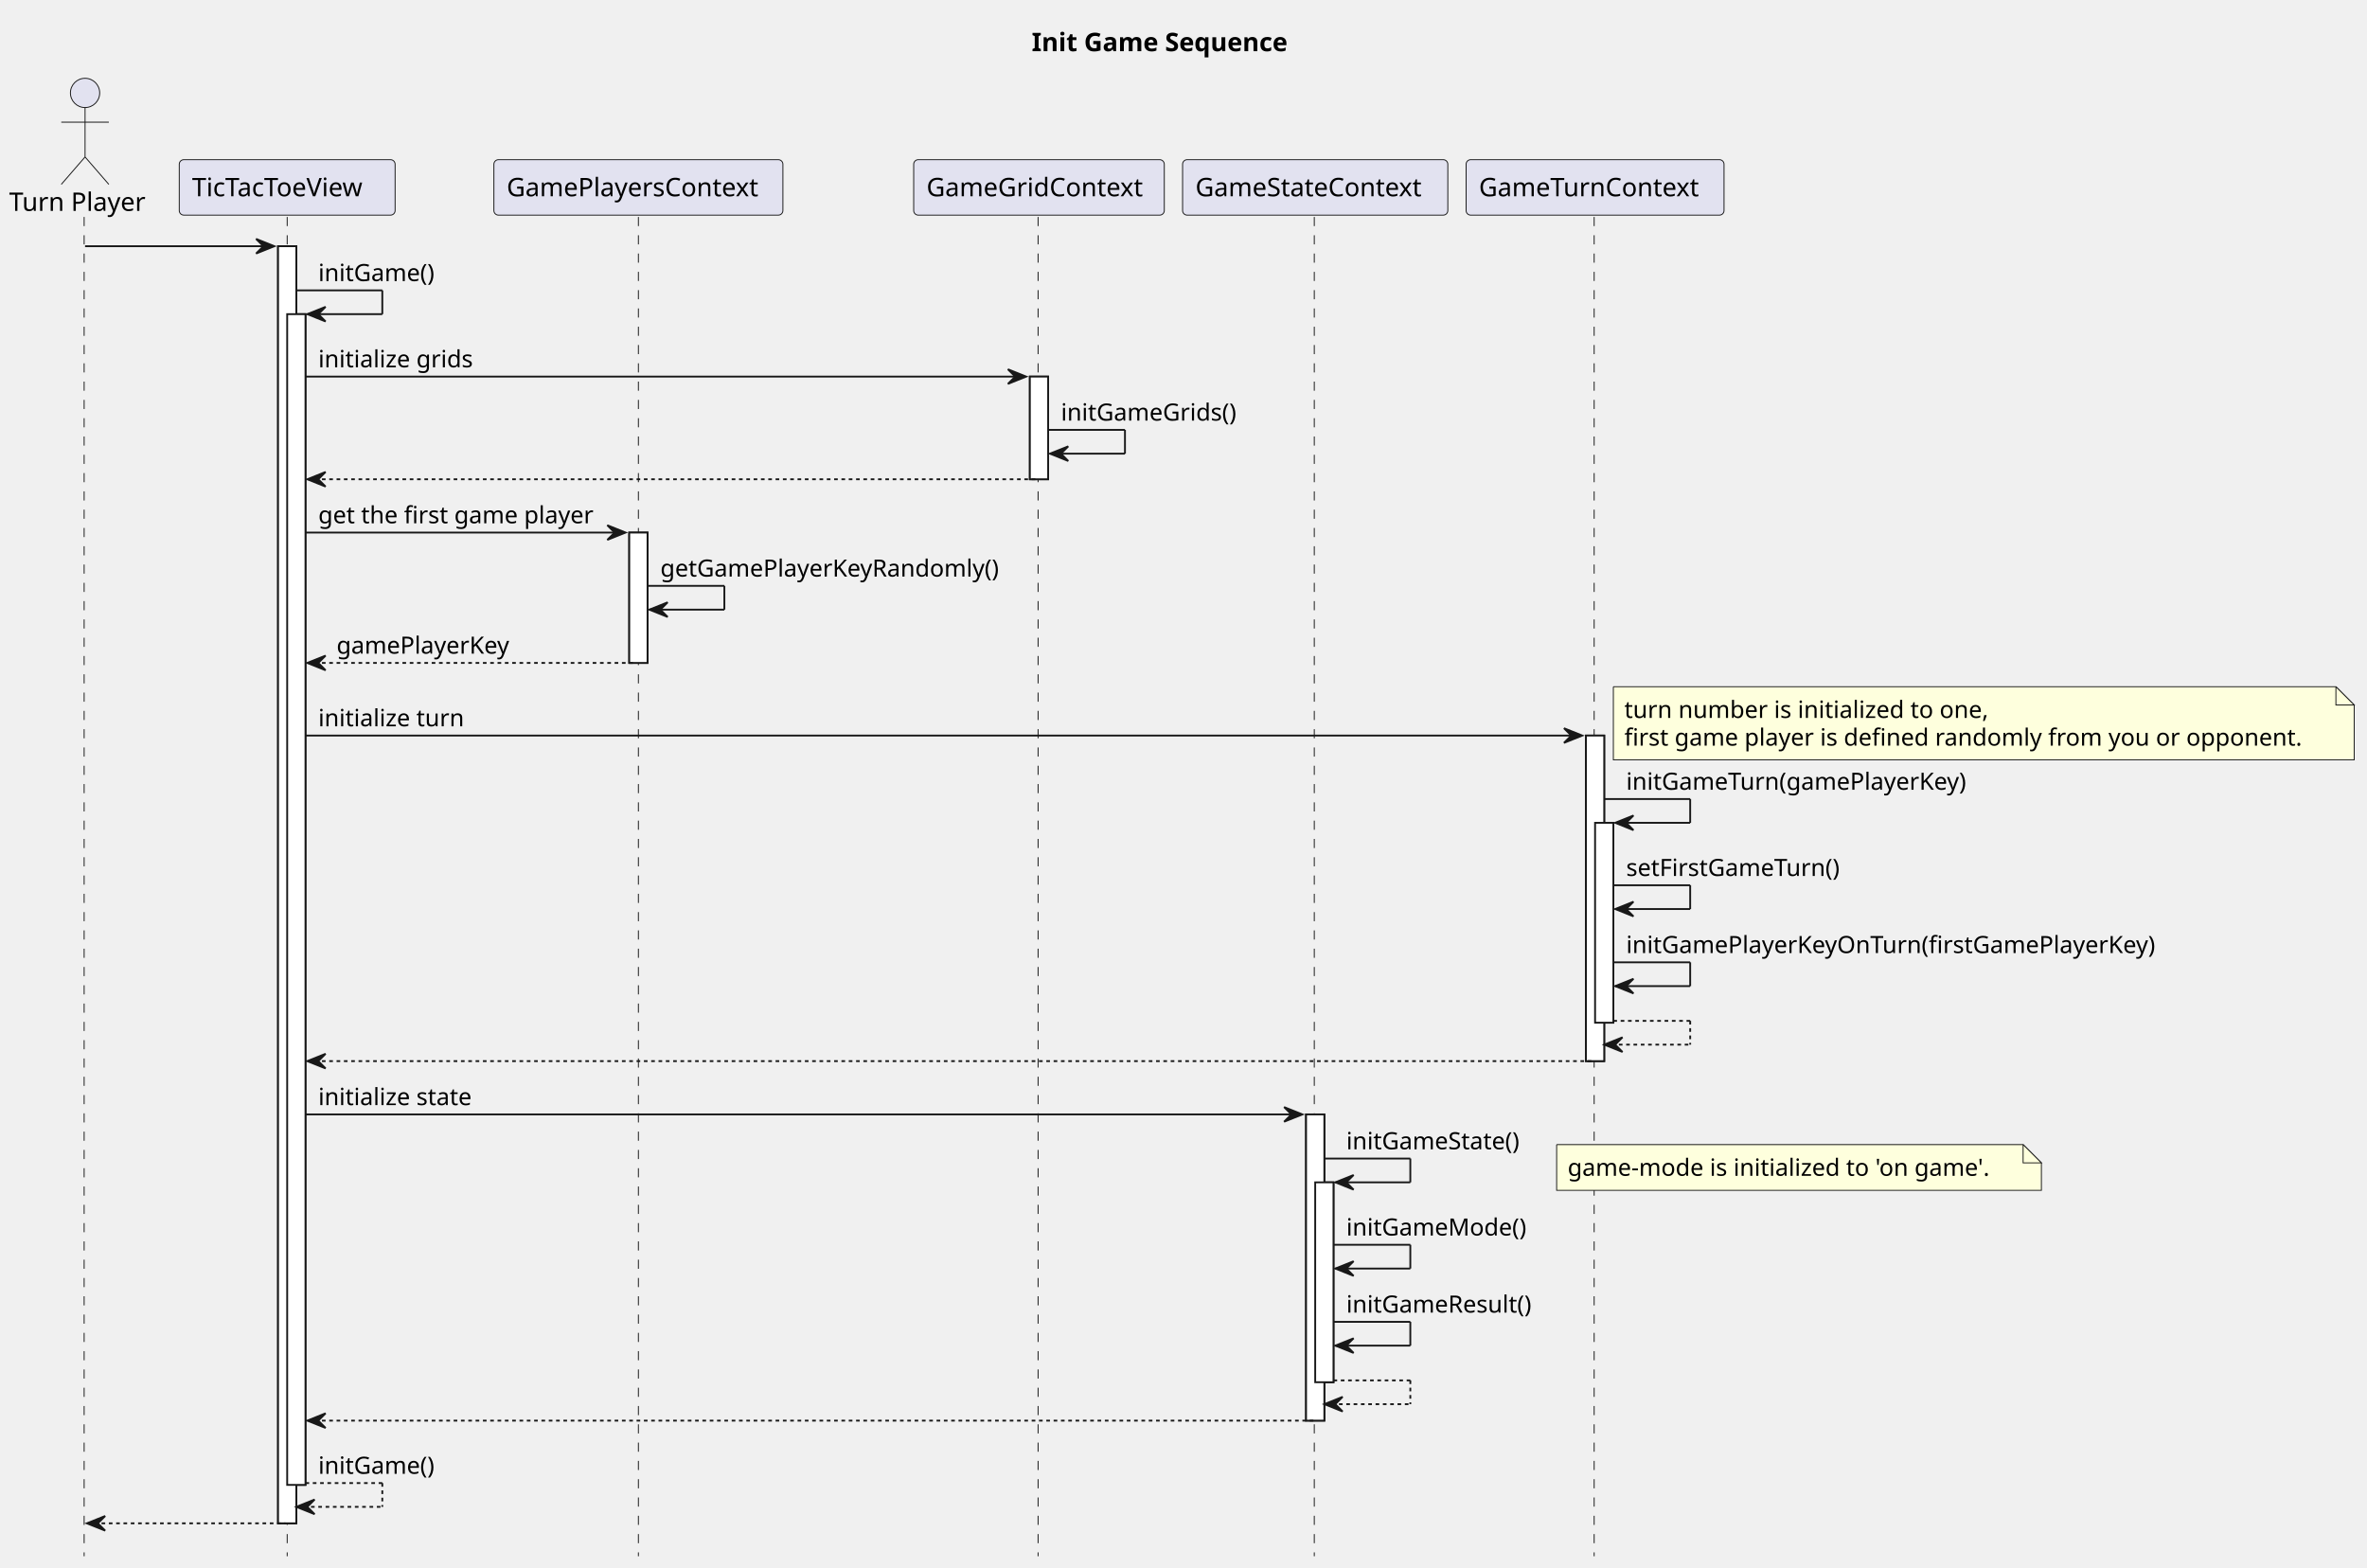
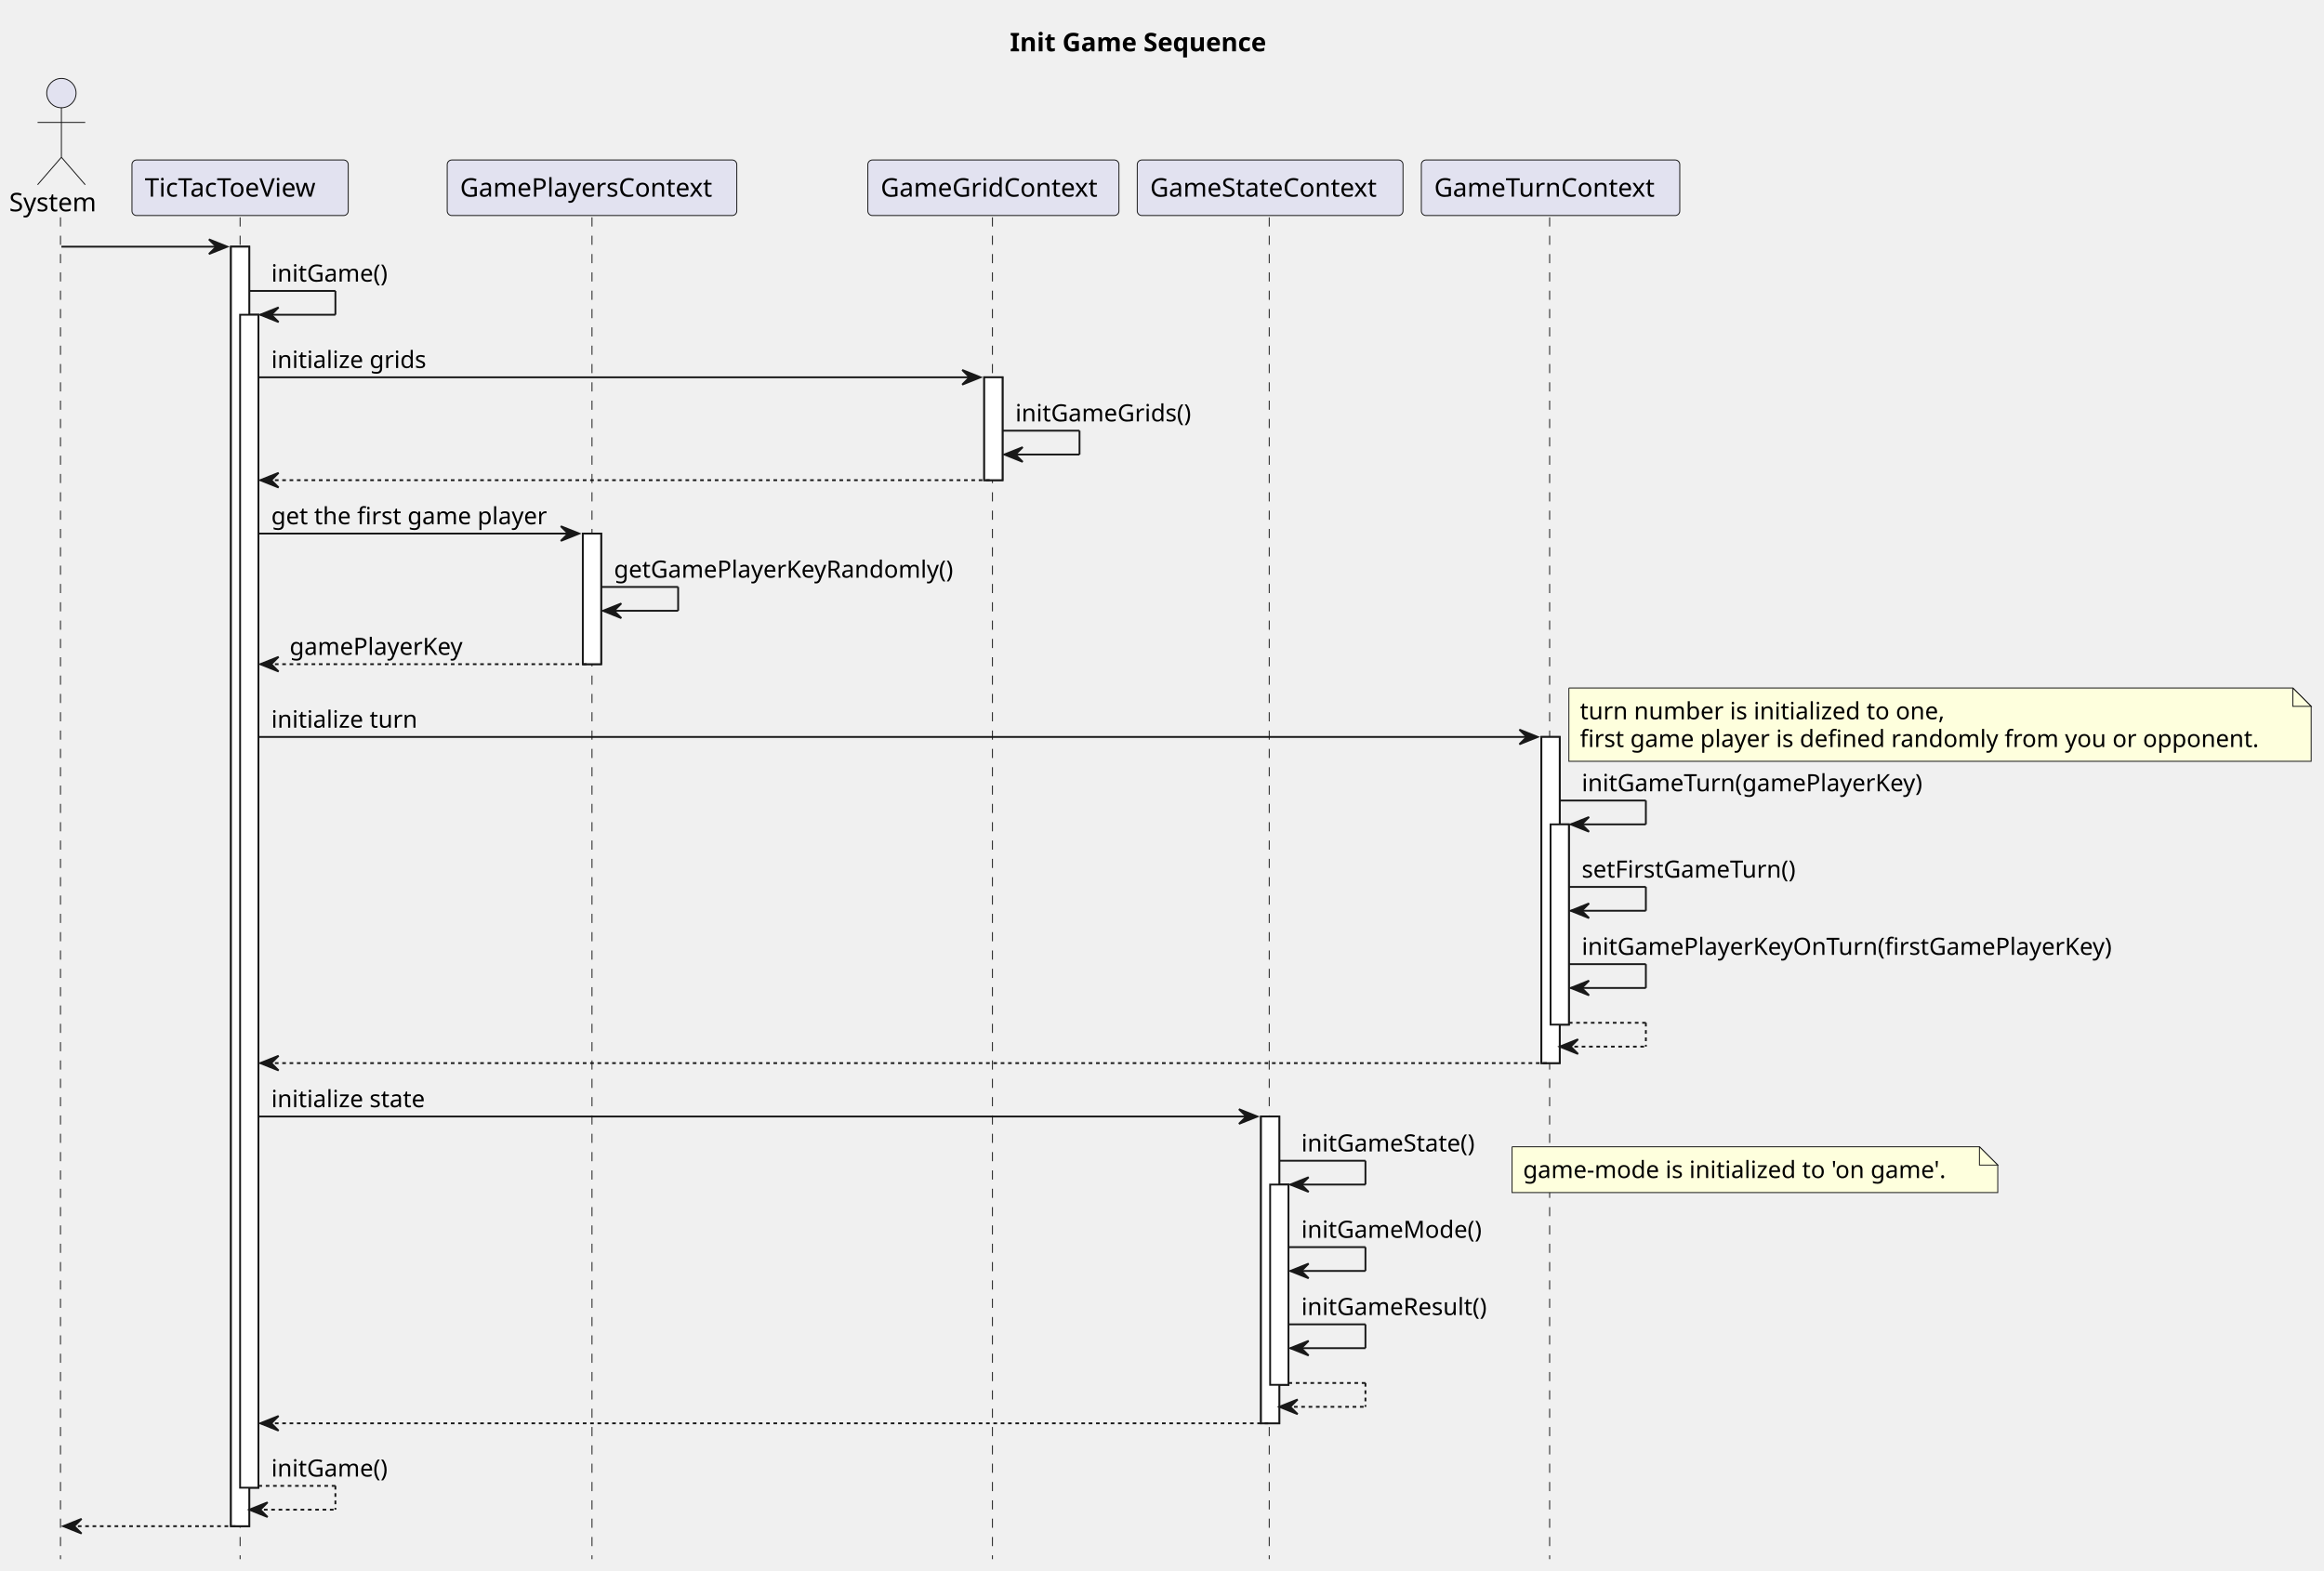
- <svg xmlns="http://www.w3.org/2000/svg" contentStyleType="text/css" height="857px" preserveAspectRatio="none" style="width:1294px;height:857px;background:#FFFFFF;" version="1.1" viewBox="0 0 1294 857" width="1294px" zoomAndPan="magnify">
+ <svg xmlns="http://www.w3.org/2000/svg" contentStyleType="text/css" height="857px" preserveAspectRatio="none" style="width:1268px;height:857px;background:#FFFFFF;" version="1.1" viewBox="0 0 1268 857" width="1268px" zoomAndPan="magnify">
  <defs />
  <g>
-     <text fill="#000000" font-family="sans-serif" font-size="14" font-weight="bold" lengthAdjust="spacing" textLength="158" x="564" y="27.995">Init Game Sequence</text>
-     <rect fill="#FFFFFF" height="698.125" style="stroke:#181818;stroke-width:1.0;" width="10" x="152" y="134.594" />
-     <rect fill="#FFFFFF" height="639.992" style="stroke:#181818;stroke-width:1.0;" width="10" x="157" y="171.727" />
-     <rect fill="#FFFFFF" height="71.266" style="stroke:#181818;stroke-width:1.0;" width="10" x="344" y="291.125" />
-     <rect fill="#FFFFFF" height="56.133" style="stroke:#181818;stroke-width:1.0;" width="10" x="563" y="205.859" />
-     <rect fill="#FFFFFF" height="167.398" style="stroke:#181818;stroke-width:1.0;" width="10" x="714" y="609.188" />
-     <rect fill="#FFFFFF" height="109.266" style="stroke:#181818;stroke-width:1.0;" width="10" x="719" y="646.32" />
-     <rect fill="#FFFFFF" height="177.965" style="stroke:#181818;stroke-width:1.0;" width="10" x="867" y="402.09" />
-     <rect fill="#FFFFFF" height="109.266" style="stroke:#181818;stroke-width:1.0;" width="10" x="872" y="449.789" />
-     <line style="stroke:#181818;stroke-width:0.5;stroke-dasharray:5.0,5.0;" x1="46" x2="46" y1="118.594" y2="850.719" />
-     <line style="stroke:#181818;stroke-width:0.5;stroke-dasharray:5.0,5.0;" x1="157" x2="157" y1="118.594" y2="850.719" />
-     <line style="stroke:#181818;stroke-width:0.5;stroke-dasharray:5.0,5.0;" x1="349" x2="349" y1="118.594" y2="850.719" />
-     <line style="stroke:#181818;stroke-width:0.5;stroke-dasharray:5.0,5.0;" x1="567.5" x2="567.5" y1="118.594" y2="850.719" />
-     <line style="stroke:#181818;stroke-width:0.5;stroke-dasharray:5.0,5.0;" x1="718.5" x2="718.5" y1="118.594" y2="850.719" />
-     <line style="stroke:#181818;stroke-width:0.5;stroke-dasharray:5.0,5.0;" x1="871.5" x2="871.5" y1="118.594" y2="850.719" />
-     <text fill="#000000" font-family="sans-serif" font-size="14" lengthAdjust="spacing" textLength="77" x="5" y="115.292">Turn Player</text>
-     <ellipse cx="46.5" cy="50.797" fill="#E2E2F0" rx="8" ry="8" style="stroke:#181818;stroke-width:0.5;" />
-     <path d="M46.5,58.797 L46.5,85.797 M33.5,66.797 L59.5,66.797 M46.5,85.797 L33.5,100.797 M46.5,85.797 L59.5,100.797 " fill="none" style="stroke:#181818;stroke-width:0.5;" />
-     <rect fill="#E2E2F0" height="30.297" rx="2.5" ry="2.5" style="stroke:#181818;stroke-width:0.5;" width="118" x="98" y="87.297" />
-     <text fill="#000000" font-family="sans-serif" font-size="14" lengthAdjust="spacing" textLength="104" x="105" y="107.292">TicTacToeView</text>
-     <rect fill="#E2E2F0" height="30.297" rx="2.5" ry="2.5" style="stroke:#181818;stroke-width:0.5;" width="158" x="270" y="87.297" />
-     <text fill="#000000" font-family="sans-serif" font-size="14" lengthAdjust="spacing" textLength="144" x="277" y="107.292">GamePlayersContext</text>
-     <rect fill="#E2E2F0" height="30.297" rx="2.5" ry="2.5" style="stroke:#181818;stroke-width:0.5;" width="137" x="499.5" y="87.297" />
-     <text fill="#000000" font-family="sans-serif" font-size="14" lengthAdjust="spacing" textLength="123" x="506.5" y="107.292">GameGridContext</text>
-     <rect fill="#E2E2F0" height="30.297" rx="2.5" ry="2.5" style="stroke:#181818;stroke-width:0.5;" width="145" x="646.5" y="87.297" />
-     <text fill="#000000" font-family="sans-serif" font-size="14" lengthAdjust="spacing" textLength="131" x="653.5" y="107.292">GameStateContext</text>
-     <rect fill="#E2E2F0" height="30.297" rx="2.5" ry="2.5" style="stroke:#181818;stroke-width:0.5;" width="141" x="801.5" y="87.297" />
-     <text fill="#000000" font-family="sans-serif" font-size="14" lengthAdjust="spacing" textLength="127" x="808.5" y="107.292">GameTurnContext</text>
-     <rect fill="#FFFFFF" height="698.125" style="stroke:#181818;stroke-width:1.0;" width="10" x="152" y="134.594" />
-     <rect fill="#FFFFFF" height="639.992" style="stroke:#181818;stroke-width:1.0;" width="10" x="157" y="171.727" />
-     <rect fill="#FFFFFF" height="71.266" style="stroke:#181818;stroke-width:1.0;" width="10" x="344" y="291.125" />
-     <rect fill="#FFFFFF" height="56.133" style="stroke:#181818;stroke-width:1.0;" width="10" x="563" y="205.859" />
-     <rect fill="#FFFFFF" height="167.398" style="stroke:#181818;stroke-width:1.0;" width="10" x="714" y="609.188" />
-     <rect fill="#FFFFFF" height="109.266" style="stroke:#181818;stroke-width:1.0;" width="10" x="719" y="646.32" />
-     <rect fill="#FFFFFF" height="177.965" style="stroke:#181818;stroke-width:1.0;" width="10" x="867" y="402.09" />
-     <rect fill="#FFFFFF" height="109.266" style="stroke:#181818;stroke-width:1.0;" width="10" x="872" y="449.789" />
-     <polygon fill="#181818" points="140,130.594,150,134.594,140,138.594,144,134.594" style="stroke:#181818;stroke-width:1.0;" />
-     <line style="stroke:#181818;stroke-width:1.0;" x1="46.5" x2="146" y1="134.594" y2="134.594" />
-     <line style="stroke:#181818;stroke-width:1.0;" x1="162" x2="209" y1="158.727" y2="158.727" />
-     <line style="stroke:#181818;stroke-width:1.0;" x1="209" x2="209" y1="158.727" y2="171.727" />
-     <line style="stroke:#181818;stroke-width:1.0;" x1="168" x2="209" y1="171.727" y2="171.727" />
-     <polygon fill="#181818" points="178,167.727,168,171.727,178,175.727,174,171.727" style="stroke:#181818;stroke-width:1.0;" />
-     <text fill="#000000" font-family="sans-serif" font-size="13" lengthAdjust="spacing" textLength="68" x="174" y="153.661">initGame()</text>
-     <polygon fill="#181818" points="551,201.859,561,205.859,551,209.859,555,205.859" style="stroke:#181818;stroke-width:1.0;" />
-     <line style="stroke:#181818;stroke-width:1.0;" x1="167" x2="557" y1="205.859" y2="205.859" />
-     <text fill="#000000" font-family="sans-serif" font-size="13" lengthAdjust="spacing" textLength="86" x="174" y="200.793">initialize grids</text>
-     <line style="stroke:#181818;stroke-width:1.0;" x1="573" x2="615" y1="234.992" y2="234.992" />
-     <line style="stroke:#181818;stroke-width:1.0;" x1="615" x2="615" y1="234.992" y2="247.992" />
-     <line style="stroke:#181818;stroke-width:1.0;" x1="574" x2="615" y1="247.992" y2="247.992" />
-     <polygon fill="#181818" points="584,243.992,574,247.992,584,251.992,580,247.992" style="stroke:#181818;stroke-width:1.0;" />
-     <text fill="#000000" font-family="sans-serif" font-size="13" lengthAdjust="spacing" textLength="101" x="580" y="229.926">initGameGrids()</text>
-     <polygon fill="#181818" points="178,257.992,168,261.992,178,265.992,174,261.992" style="stroke:#181818;stroke-width:1.0;" />
-     <line style="stroke:#181818;stroke-width:1.0;stroke-dasharray:2.0,2.0;" x1="172" x2="567" y1="261.992" y2="261.992" />
-     <polygon fill="#181818" points="332,287.125,342,291.125,332,295.125,336,291.125" style="stroke:#181818;stroke-width:1.0;" />
-     <line style="stroke:#181818;stroke-width:1.0;" x1="167" x2="338" y1="291.125" y2="291.125" />
-     <text fill="#000000" font-family="sans-serif" font-size="13" lengthAdjust="spacing" textLength="158" x="174" y="286.059">get the first game player</text>
-     <line style="stroke:#181818;stroke-width:1.0;" x1="354" x2="396" y1="320.258" y2="320.258" />
-     <line style="stroke:#181818;stroke-width:1.0;" x1="396" x2="396" y1="320.258" y2="333.258" />
-     <line style="stroke:#181818;stroke-width:1.0;" x1="355" x2="396" y1="333.258" y2="333.258" />
-     <polygon fill="#181818" points="365,329.258,355,333.258,365,337.258,361,333.258" style="stroke:#181818;stroke-width:1.0;" />
-     <text fill="#000000" font-family="sans-serif" font-size="13" lengthAdjust="spacing" textLength="195" x="361" y="315.192">getGamePlayerKeyRandomly()</text>
-     <polygon fill="#181818" points="178,358.391,168,362.391,178,366.391,174,362.391" style="stroke:#181818;stroke-width:1.0;" />
-     <line style="stroke:#181818;stroke-width:1.0;stroke-dasharray:2.0,2.0;" x1="172" x2="348" y1="362.391" y2="362.391" />
-     <text fill="#000000" font-family="sans-serif" font-size="13" lengthAdjust="spacing" textLength="99" x="184" y="357.325">gamePlayerKey</text>
-     <polygon fill="#181818" points="855,398.09,865,402.09,855,406.09,859,402.09" style="stroke:#181818;stroke-width:1.0;" />
-     <line style="stroke:#181818;stroke-width:1.0;" x1="167" x2="861" y1="402.09" y2="402.09" />
-     <text fill="#000000" font-family="sans-serif" font-size="13" lengthAdjust="spacing" textLength="81" x="174" y="397.024">initialize turn</text>
-     <path d="M882,375.391 L882,415.391 L1287,415.391 L1287,385.391 L1277,375.391 L882,375.391 " fill="#FEFFDD" style="stroke:#181818;stroke-width:0.5;" />
-     <path d="M1277,375.391 L1277,385.391 L1287,385.391 L1277,375.391 " fill="#FEFFDD" style="stroke:#181818;stroke-width:0.5;" />
-     <text fill="#000000" font-family="sans-serif" font-size="13" lengthAdjust="spacing" textLength="206" x="888" y="392.457">turn number is initialized to one,</text>
-     <text fill="#000000" font-family="sans-serif" font-size="13" lengthAdjust="spacing" textLength="384" x="888" y="407.59">first game player is defined randomly from you or opponent.</text>
-     <line style="stroke:#181818;stroke-width:1.0;" x1="877" x2="924" y1="436.789" y2="436.789" />
-     <line style="stroke:#181818;stroke-width:1.0;" x1="924" x2="924" y1="436.789" y2="449.789" />
-     <line style="stroke:#181818;stroke-width:1.0;" x1="883" x2="924" y1="449.789" y2="449.789" />
-     <polygon fill="#181818" points="893,445.789,883,449.789,893,453.789,889,449.789" style="stroke:#181818;stroke-width:1.0;" />
-     <text fill="#000000" font-family="sans-serif" font-size="13" lengthAdjust="spacing" textLength="195" x="889" y="431.723">initGameTurn(gamePlayerKey)</text>
-     <line style="stroke:#181818;stroke-width:1.0;" x1="882" x2="924" y1="483.922" y2="483.922" />
-     <line style="stroke:#181818;stroke-width:1.0;" x1="924" x2="924" y1="483.922" y2="496.922" />
-     <line style="stroke:#181818;stroke-width:1.0;" x1="883" x2="924" y1="496.922" y2="496.922" />
-     <polygon fill="#181818" points="893,492.922,883,496.922,893,500.922,889,496.922" style="stroke:#181818;stroke-width:1.0;" />
-     <text fill="#000000" font-family="sans-serif" font-size="13" lengthAdjust="spacing" textLength="124" x="889" y="478.856">setFirstGameTurn()</text>
-     <line style="stroke:#181818;stroke-width:1.0;" x1="882" x2="924" y1="526.055" y2="526.055" />
-     <line style="stroke:#181818;stroke-width:1.0;" x1="924" x2="924" y1="526.055" y2="539.055" />
-     <line style="stroke:#181818;stroke-width:1.0;" x1="883" x2="924" y1="539.055" y2="539.055" />
-     <polygon fill="#181818" points="893,535.055,883,539.055,893,543.055,889,539.055" style="stroke:#181818;stroke-width:1.0;" />
-     <text fill="#000000" font-family="sans-serif" font-size="13" lengthAdjust="spacing" textLength="301" x="889" y="520.989">initGamePlayerKeyOnTurn(firstGamePlayerKey)</text>
-     <line style="stroke:#181818;stroke-width:1.0;stroke-dasharray:2.0,2.0;" x1="882" x2="924" y1="558.055" y2="558.055" />
-     <line style="stroke:#181818;stroke-width:1.0;stroke-dasharray:2.0,2.0;" x1="924" x2="924" y1="558.055" y2="571.055" />
-     <line style="stroke:#181818;stroke-width:1.0;stroke-dasharray:2.0,2.0;" x1="877" x2="924" y1="571.055" y2="571.055" />
-     <polygon fill="#181818" points="887,567.055,877,571.055,887,575.055,883,571.055" style="stroke:#181818;stroke-width:1.0;" />
-     <polygon fill="#181818" points="178,576.055,168,580.055,178,584.055,174,580.055" style="stroke:#181818;stroke-width:1.0;" />
-     <line style="stroke:#181818;stroke-width:1.0;stroke-dasharray:2.0,2.0;" x1="172" x2="871" y1="580.055" y2="580.055" />
-     <polygon fill="#181818" points="702,605.188,712,609.188,702,613.188,706,609.188" style="stroke:#181818;stroke-width:1.0;" />
-     <line style="stroke:#181818;stroke-width:1.0;" x1="167" x2="708" y1="609.188" y2="609.188" />
-     <text fill="#000000" font-family="sans-serif" font-size="13" lengthAdjust="spacing" textLength="88" x="174" y="604.122">initialize state</text>
-     <line style="stroke:#181818;stroke-width:1.0;" x1="724" x2="771" y1="633.32" y2="633.32" />
-     <line style="stroke:#181818;stroke-width:1.0;" x1="771" x2="771" y1="633.32" y2="646.32" />
-     <line style="stroke:#181818;stroke-width:1.0;" x1="730" x2="771" y1="646.32" y2="646.32" />
-     <polygon fill="#181818" points="740,642.32,730,646.32,740,650.32,736,646.32" style="stroke:#181818;stroke-width:1.0;" />
-     <text fill="#000000" font-family="sans-serif" font-size="13" lengthAdjust="spacing" textLength="103" x="736" y="628.254">initGameState()</text>
-     <path d="M851,625.688 L851,650.688 L1116,650.688 L1116,635.688 L1106,625.688 L851,625.688 " fill="#FEFFDD" style="stroke:#181818;stroke-width:0.5;" />
-     <path d="M1106,625.688 L1106,635.688 L1116,635.688 L1106,625.688 " fill="#FEFFDD" style="stroke:#181818;stroke-width:0.5;" />
-     <text fill="#000000" font-family="sans-serif" font-size="13" lengthAdjust="spacing" textLength="244" x="857" y="642.754">game-mode is initialized to 'on game'.</text>
-     <line style="stroke:#181818;stroke-width:1.0;" x1="729" x2="771" y1="680.453" y2="680.453" />
-     <line style="stroke:#181818;stroke-width:1.0;" x1="771" x2="771" y1="680.453" y2="693.453" />
-     <line style="stroke:#181818;stroke-width:1.0;" x1="730" x2="771" y1="693.453" y2="693.453" />
-     <polygon fill="#181818" points="740,689.453,730,693.453,740,697.453,736,693.453" style="stroke:#181818;stroke-width:1.0;" />
-     <text fill="#000000" font-family="sans-serif" font-size="13" lengthAdjust="spacing" textLength="103" x="736" y="675.387">initGameMode()</text>
-     <line style="stroke:#181818;stroke-width:1.0;" x1="729" x2="771" y1="722.586" y2="722.586" />
-     <line style="stroke:#181818;stroke-width:1.0;" x1="771" x2="771" y1="722.586" y2="735.586" />
-     <line style="stroke:#181818;stroke-width:1.0;" x1="730" x2="771" y1="735.586" y2="735.586" />
-     <polygon fill="#181818" points="740,731.586,730,735.586,740,739.586,736,735.586" style="stroke:#181818;stroke-width:1.0;" />
-     <text fill="#000000" font-family="sans-serif" font-size="13" lengthAdjust="spacing" textLength="107" x="736" y="717.52">initGameResult()</text>
-     <line style="stroke:#181818;stroke-width:1.0;stroke-dasharray:2.0,2.0;" x1="729" x2="771" y1="754.586" y2="754.586" />
-     <line style="stroke:#181818;stroke-width:1.0;stroke-dasharray:2.0,2.0;" x1="771" x2="771" y1="754.586" y2="767.586" />
-     <line style="stroke:#181818;stroke-width:1.0;stroke-dasharray:2.0,2.0;" x1="724" x2="771" y1="767.586" y2="767.586" />
-     <polygon fill="#181818" points="734,763.586,724,767.586,734,771.586,730,767.586" style="stroke:#181818;stroke-width:1.0;" />
-     <polygon fill="#181818" points="178,772.586,168,776.586,178,780.586,174,776.586" style="stroke:#181818;stroke-width:1.0;" />
-     <line style="stroke:#181818;stroke-width:1.0;stroke-dasharray:2.0,2.0;" x1="172" x2="718" y1="776.586" y2="776.586" />
-     <line style="stroke:#181818;stroke-width:1.0;stroke-dasharray:2.0,2.0;" x1="167" x2="209" y1="810.719" y2="810.719" />
-     <line style="stroke:#181818;stroke-width:1.0;stroke-dasharray:2.0,2.0;" x1="209" x2="209" y1="810.719" y2="823.719" />
-     <line style="stroke:#181818;stroke-width:1.0;stroke-dasharray:2.0,2.0;" x1="162" x2="209" y1="823.719" y2="823.719" />
-     <polygon fill="#181818" points="172,819.719,162,823.719,172,827.719,168,823.719" style="stroke:#181818;stroke-width:1.0;" />
-     <text fill="#000000" font-family="sans-serif" font-size="13" lengthAdjust="spacing" textLength="68" x="174" y="805.653">initGame()</text>
-     <polygon fill="#181818" points="57.5,828.719,47.5,832.719,57.5,836.719,53.5,832.719" style="stroke:#181818;stroke-width:1.0;" />
-     <line style="stroke:#181818;stroke-width:1.0;stroke-dasharray:2.0,2.0;" x1="51.5" x2="156" y1="832.719" y2="832.719" />
+     <text fill="#000000" font-family="sans-serif" font-size="14" font-weight="bold" lengthAdjust="spacing" textLength="158" x="551" y="27.995">Init Game Sequence</text>
+     <rect fill="#FFFFFF" height="698.125" style="stroke:#181818;stroke-width:1.0;" width="10" x="126" y="134.594" />
+     <rect fill="#FFFFFF" height="639.992" style="stroke:#181818;stroke-width:1.0;" width="10" x="131" y="171.727" />
+     <rect fill="#FFFFFF" height="71.266" style="stroke:#181818;stroke-width:1.0;" width="10" x="318" y="291.125" />
+     <rect fill="#FFFFFF" height="56.133" style="stroke:#181818;stroke-width:1.0;" width="10" x="537" y="205.859" />
+     <rect fill="#FFFFFF" height="167.398" style="stroke:#181818;stroke-width:1.0;" width="10" x="688" y="609.188" />
+     <rect fill="#FFFFFF" height="109.266" style="stroke:#181818;stroke-width:1.0;" width="10" x="693" y="646.32" />
+     <rect fill="#FFFFFF" height="177.965" style="stroke:#181818;stroke-width:1.0;" width="10" x="841" y="402.09" />
+     <rect fill="#FFFFFF" height="109.266" style="stroke:#181818;stroke-width:1.0;" width="10" x="846" y="449.789" />
+     <line style="stroke:#181818;stroke-width:0.5;stroke-dasharray:5.0,5.0;" x1="33" x2="33" y1="118.594" y2="850.719" />
+     <line style="stroke:#181818;stroke-width:0.5;stroke-dasharray:5.0,5.0;" x1="131" x2="131" y1="118.594" y2="850.719" />
+     <line style="stroke:#181818;stroke-width:0.5;stroke-dasharray:5.0,5.0;" x1="323" x2="323" y1="118.594" y2="850.719" />
+     <line style="stroke:#181818;stroke-width:0.5;stroke-dasharray:5.0,5.0;" x1="541.5" x2="541.5" y1="118.594" y2="850.719" />
+     <line style="stroke:#181818;stroke-width:0.5;stroke-dasharray:5.0,5.0;" x1="692.5" x2="692.5" y1="118.594" y2="850.719" />
+     <line style="stroke:#181818;stroke-width:0.5;stroke-dasharray:5.0,5.0;" x1="845.5" x2="845.5" y1="118.594" y2="850.719" />
+     <text fill="#000000" font-family="sans-serif" font-size="14" lengthAdjust="spacing" textLength="51" x="5" y="115.292">System</text>
+     <ellipse cx="33.5" cy="50.797" fill="#E2E2F0" rx="8" ry="8" style="stroke:#181818;stroke-width:0.5;" />
+     <path d="M33.5,58.797 L33.5,85.797 M20.5,66.797 L46.5,66.797 M33.5,85.797 L20.5,100.797 M33.5,85.797 L46.5,100.797 " fill="none" style="stroke:#181818;stroke-width:0.5;" />
+     <rect fill="#E2E2F0" height="30.297" rx="2.5" ry="2.5" style="stroke:#181818;stroke-width:0.5;" width="118" x="72" y="87.297" />
+     <text fill="#000000" font-family="sans-serif" font-size="14" lengthAdjust="spacing" textLength="104" x="79" y="107.292">TicTacToeView</text>
+     <rect fill="#E2E2F0" height="30.297" rx="2.5" ry="2.5" style="stroke:#181818;stroke-width:0.5;" width="158" x="244" y="87.297" />
+     <text fill="#000000" font-family="sans-serif" font-size="14" lengthAdjust="spacing" textLength="144" x="251" y="107.292">GamePlayersContext</text>
+     <rect fill="#E2E2F0" height="30.297" rx="2.5" ry="2.5" style="stroke:#181818;stroke-width:0.5;" width="137" x="473.5" y="87.297" />
+     <text fill="#000000" font-family="sans-serif" font-size="14" lengthAdjust="spacing" textLength="123" x="480.5" y="107.292">GameGridContext</text>
+     <rect fill="#E2E2F0" height="30.297" rx="2.5" ry="2.5" style="stroke:#181818;stroke-width:0.5;" width="145" x="620.5" y="87.297" />
+     <text fill="#000000" font-family="sans-serif" font-size="14" lengthAdjust="spacing" textLength="131" x="627.5" y="107.292">GameStateContext</text>
+     <rect fill="#E2E2F0" height="30.297" rx="2.5" ry="2.5" style="stroke:#181818;stroke-width:0.5;" width="141" x="775.5" y="87.297" />
+     <text fill="#000000" font-family="sans-serif" font-size="14" lengthAdjust="spacing" textLength="127" x="782.5" y="107.292">GameTurnContext</text>
+     <rect fill="#FFFFFF" height="698.125" style="stroke:#181818;stroke-width:1.0;" width="10" x="126" y="134.594" />
+     <rect fill="#FFFFFF" height="639.992" style="stroke:#181818;stroke-width:1.0;" width="10" x="131" y="171.727" />
+     <rect fill="#FFFFFF" height="71.266" style="stroke:#181818;stroke-width:1.0;" width="10" x="318" y="291.125" />
+     <rect fill="#FFFFFF" height="56.133" style="stroke:#181818;stroke-width:1.0;" width="10" x="537" y="205.859" />
+     <rect fill="#FFFFFF" height="167.398" style="stroke:#181818;stroke-width:1.0;" width="10" x="688" y="609.188" />
+     <rect fill="#FFFFFF" height="109.266" style="stroke:#181818;stroke-width:1.0;" width="10" x="693" y="646.32" />
+     <rect fill="#FFFFFF" height="177.965" style="stroke:#181818;stroke-width:1.0;" width="10" x="841" y="402.09" />
+     <rect fill="#FFFFFF" height="109.266" style="stroke:#181818;stroke-width:1.0;" width="10" x="846" y="449.789" />
+     <polygon fill="#181818" points="114,130.594,124,134.594,114,138.594,118,134.594" style="stroke:#181818;stroke-width:1.0;" />
+     <line style="stroke:#181818;stroke-width:1.0;" x1="33.5" x2="120" y1="134.594" y2="134.594" />
+     <line style="stroke:#181818;stroke-width:1.0;" x1="136" x2="183" y1="158.727" y2="158.727" />
+     <line style="stroke:#181818;stroke-width:1.0;" x1="183" x2="183" y1="158.727" y2="171.727" />
+     <line style="stroke:#181818;stroke-width:1.0;" x1="142" x2="183" y1="171.727" y2="171.727" />
+     <polygon fill="#181818" points="152,167.727,142,171.727,152,175.727,148,171.727" style="stroke:#181818;stroke-width:1.0;" />
+     <text fill="#000000" font-family="sans-serif" font-size="13" lengthAdjust="spacing" textLength="68" x="148" y="153.661">initGame()</text>
+     <polygon fill="#181818" points="525,201.859,535,205.859,525,209.859,529,205.859" style="stroke:#181818;stroke-width:1.0;" />
+     <line style="stroke:#181818;stroke-width:1.0;" x1="141" x2="531" y1="205.859" y2="205.859" />
+     <text fill="#000000" font-family="sans-serif" font-size="13" lengthAdjust="spacing" textLength="86" x="148" y="200.793">initialize grids</text>
+     <line style="stroke:#181818;stroke-width:1.0;" x1="547" x2="589" y1="234.992" y2="234.992" />
+     <line style="stroke:#181818;stroke-width:1.0;" x1="589" x2="589" y1="234.992" y2="247.992" />
+     <line style="stroke:#181818;stroke-width:1.0;" x1="548" x2="589" y1="247.992" y2="247.992" />
+     <polygon fill="#181818" points="558,243.992,548,247.992,558,251.992,554,247.992" style="stroke:#181818;stroke-width:1.0;" />
+     <text fill="#000000" font-family="sans-serif" font-size="13" lengthAdjust="spacing" textLength="101" x="554" y="229.926">initGameGrids()</text>
+     <polygon fill="#181818" points="152,257.992,142,261.992,152,265.992,148,261.992" style="stroke:#181818;stroke-width:1.0;" />
+     <line style="stroke:#181818;stroke-width:1.0;stroke-dasharray:2.0,2.0;" x1="146" x2="541" y1="261.992" y2="261.992" />
+     <polygon fill="#181818" points="306,287.125,316,291.125,306,295.125,310,291.125" style="stroke:#181818;stroke-width:1.0;" />
+     <line style="stroke:#181818;stroke-width:1.0;" x1="141" x2="312" y1="291.125" y2="291.125" />
+     <text fill="#000000" font-family="sans-serif" font-size="13" lengthAdjust="spacing" textLength="158" x="148" y="286.059">get the first game player</text>
+     <line style="stroke:#181818;stroke-width:1.0;" x1="328" x2="370" y1="320.258" y2="320.258" />
+     <line style="stroke:#181818;stroke-width:1.0;" x1="370" x2="370" y1="320.258" y2="333.258" />
+     <line style="stroke:#181818;stroke-width:1.0;" x1="329" x2="370" y1="333.258" y2="333.258" />
+     <polygon fill="#181818" points="339,329.258,329,333.258,339,337.258,335,333.258" style="stroke:#181818;stroke-width:1.0;" />
+     <text fill="#000000" font-family="sans-serif" font-size="13" lengthAdjust="spacing" textLength="195" x="335" y="315.192">getGamePlayerKeyRandomly()</text>
+     <polygon fill="#181818" points="152,358.391,142,362.391,152,366.391,148,362.391" style="stroke:#181818;stroke-width:1.0;" />
+     <line style="stroke:#181818;stroke-width:1.0;stroke-dasharray:2.0,2.0;" x1="146" x2="322" y1="362.391" y2="362.391" />
+     <text fill="#000000" font-family="sans-serif" font-size="13" lengthAdjust="spacing" textLength="99" x="158" y="357.325">gamePlayerKey</text>
+     <polygon fill="#181818" points="829,398.09,839,402.09,829,406.09,833,402.09" style="stroke:#181818;stroke-width:1.0;" />
+     <line style="stroke:#181818;stroke-width:1.0;" x1="141" x2="835" y1="402.09" y2="402.09" />
+     <text fill="#000000" font-family="sans-serif" font-size="13" lengthAdjust="spacing" textLength="81" x="148" y="397.024">initialize turn</text>
+     <path d="M856,375.391 L856,415.391 L1261,415.391 L1261,385.391 L1251,375.391 L856,375.391 " fill="#FEFFDD" style="stroke:#181818;stroke-width:0.5;" />
+     <path d="M1251,375.391 L1251,385.391 L1261,385.391 L1251,375.391 " fill="#FEFFDD" style="stroke:#181818;stroke-width:0.5;" />
+     <text fill="#000000" font-family="sans-serif" font-size="13" lengthAdjust="spacing" textLength="206" x="862" y="392.457">turn number is initialized to one,</text>
+     <text fill="#000000" font-family="sans-serif" font-size="13" lengthAdjust="spacing" textLength="384" x="862" y="407.59">first game player is defined randomly from you or opponent.</text>
+     <line style="stroke:#181818;stroke-width:1.0;" x1="851" x2="898" y1="436.789" y2="436.789" />
+     <line style="stroke:#181818;stroke-width:1.0;" x1="898" x2="898" y1="436.789" y2="449.789" />
+     <line style="stroke:#181818;stroke-width:1.0;" x1="857" x2="898" y1="449.789" y2="449.789" />
+     <polygon fill="#181818" points="867,445.789,857,449.789,867,453.789,863,449.789" style="stroke:#181818;stroke-width:1.0;" />
+     <text fill="#000000" font-family="sans-serif" font-size="13" lengthAdjust="spacing" textLength="195" x="863" y="431.723">initGameTurn(gamePlayerKey)</text>
+     <line style="stroke:#181818;stroke-width:1.0;" x1="856" x2="898" y1="483.922" y2="483.922" />
+     <line style="stroke:#181818;stroke-width:1.0;" x1="898" x2="898" y1="483.922" y2="496.922" />
+     <line style="stroke:#181818;stroke-width:1.0;" x1="857" x2="898" y1="496.922" y2="496.922" />
+     <polygon fill="#181818" points="867,492.922,857,496.922,867,500.922,863,496.922" style="stroke:#181818;stroke-width:1.0;" />
+     <text fill="#000000" font-family="sans-serif" font-size="13" lengthAdjust="spacing" textLength="124" x="863" y="478.856">setFirstGameTurn()</text>
+     <line style="stroke:#181818;stroke-width:1.0;" x1="856" x2="898" y1="526.055" y2="526.055" />
+     <line style="stroke:#181818;stroke-width:1.0;" x1="898" x2="898" y1="526.055" y2="539.055" />
+     <line style="stroke:#181818;stroke-width:1.0;" x1="857" x2="898" y1="539.055" y2="539.055" />
+     <polygon fill="#181818" points="867,535.055,857,539.055,867,543.055,863,539.055" style="stroke:#181818;stroke-width:1.0;" />
+     <text fill="#000000" font-family="sans-serif" font-size="13" lengthAdjust="spacing" textLength="301" x="863" y="520.989">initGamePlayerKeyOnTurn(firstGamePlayerKey)</text>
+     <line style="stroke:#181818;stroke-width:1.0;stroke-dasharray:2.0,2.0;" x1="856" x2="898" y1="558.055" y2="558.055" />
+     <line style="stroke:#181818;stroke-width:1.0;stroke-dasharray:2.0,2.0;" x1="898" x2="898" y1="558.055" y2="571.055" />
+     <line style="stroke:#181818;stroke-width:1.0;stroke-dasharray:2.0,2.0;" x1="851" x2="898" y1="571.055" y2="571.055" />
+     <polygon fill="#181818" points="861,567.055,851,571.055,861,575.055,857,571.055" style="stroke:#181818;stroke-width:1.0;" />
+     <polygon fill="#181818" points="152,576.055,142,580.055,152,584.055,148,580.055" style="stroke:#181818;stroke-width:1.0;" />
+     <line style="stroke:#181818;stroke-width:1.0;stroke-dasharray:2.0,2.0;" x1="146" x2="845" y1="580.055" y2="580.055" />
+     <polygon fill="#181818" points="676,605.188,686,609.188,676,613.188,680,609.188" style="stroke:#181818;stroke-width:1.0;" />
+     <line style="stroke:#181818;stroke-width:1.0;" x1="141" x2="682" y1="609.188" y2="609.188" />
+     <text fill="#000000" font-family="sans-serif" font-size="13" lengthAdjust="spacing" textLength="88" x="148" y="604.122">initialize state</text>
+     <line style="stroke:#181818;stroke-width:1.0;" x1="698" x2="745" y1="633.32" y2="633.32" />
+     <line style="stroke:#181818;stroke-width:1.0;" x1="745" x2="745" y1="633.32" y2="646.32" />
+     <line style="stroke:#181818;stroke-width:1.0;" x1="704" x2="745" y1="646.32" y2="646.32" />
+     <polygon fill="#181818" points="714,642.32,704,646.32,714,650.32,710,646.32" style="stroke:#181818;stroke-width:1.0;" />
+     <text fill="#000000" font-family="sans-serif" font-size="13" lengthAdjust="spacing" textLength="103" x="710" y="628.254">initGameState()</text>
+     <path d="M825,625.688 L825,650.688 L1090,650.688 L1090,635.688 L1080,625.688 L825,625.688 " fill="#FEFFDD" style="stroke:#181818;stroke-width:0.5;" />
+     <path d="M1080,625.688 L1080,635.688 L1090,635.688 L1080,625.688 " fill="#FEFFDD" style="stroke:#181818;stroke-width:0.5;" />
+     <text fill="#000000" font-family="sans-serif" font-size="13" lengthAdjust="spacing" textLength="244" x="831" y="642.754">game-mode is initialized to 'on game'.</text>
+     <line style="stroke:#181818;stroke-width:1.0;" x1="703" x2="745" y1="680.453" y2="680.453" />
+     <line style="stroke:#181818;stroke-width:1.0;" x1="745" x2="745" y1="680.453" y2="693.453" />
+     <line style="stroke:#181818;stroke-width:1.0;" x1="704" x2="745" y1="693.453" y2="693.453" />
+     <polygon fill="#181818" points="714,689.453,704,693.453,714,697.453,710,693.453" style="stroke:#181818;stroke-width:1.0;" />
+     <text fill="#000000" font-family="sans-serif" font-size="13" lengthAdjust="spacing" textLength="103" x="710" y="675.387">initGameMode()</text>
+     <line style="stroke:#181818;stroke-width:1.0;" x1="703" x2="745" y1="722.586" y2="722.586" />
+     <line style="stroke:#181818;stroke-width:1.0;" x1="745" x2="745" y1="722.586" y2="735.586" />
+     <line style="stroke:#181818;stroke-width:1.0;" x1="704" x2="745" y1="735.586" y2="735.586" />
+     <polygon fill="#181818" points="714,731.586,704,735.586,714,739.586,710,735.586" style="stroke:#181818;stroke-width:1.0;" />
+     <text fill="#000000" font-family="sans-serif" font-size="13" lengthAdjust="spacing" textLength="107" x="710" y="717.52">initGameResult()</text>
+     <line style="stroke:#181818;stroke-width:1.0;stroke-dasharray:2.0,2.0;" x1="703" x2="745" y1="754.586" y2="754.586" />
+     <line style="stroke:#181818;stroke-width:1.0;stroke-dasharray:2.0,2.0;" x1="745" x2="745" y1="754.586" y2="767.586" />
+     <line style="stroke:#181818;stroke-width:1.0;stroke-dasharray:2.0,2.0;" x1="698" x2="745" y1="767.586" y2="767.586" />
+     <polygon fill="#181818" points="708,763.586,698,767.586,708,771.586,704,767.586" style="stroke:#181818;stroke-width:1.0;" />
+     <polygon fill="#181818" points="152,772.586,142,776.586,152,780.586,148,776.586" style="stroke:#181818;stroke-width:1.0;" />
+     <line style="stroke:#181818;stroke-width:1.0;stroke-dasharray:2.0,2.0;" x1="146" x2="692" y1="776.586" y2="776.586" />
+     <line style="stroke:#181818;stroke-width:1.0;stroke-dasharray:2.0,2.0;" x1="141" x2="183" y1="810.719" y2="810.719" />
+     <line style="stroke:#181818;stroke-width:1.0;stroke-dasharray:2.0,2.0;" x1="183" x2="183" y1="810.719" y2="823.719" />
+     <line style="stroke:#181818;stroke-width:1.0;stroke-dasharray:2.0,2.0;" x1="136" x2="183" y1="823.719" y2="823.719" />
+     <polygon fill="#181818" points="146,819.719,136,823.719,146,827.719,142,823.719" style="stroke:#181818;stroke-width:1.0;" />
+     <text fill="#000000" font-family="sans-serif" font-size="13" lengthAdjust="spacing" textLength="68" x="148" y="805.653">initGame()</text>
+     <polygon fill="#181818" points="44.5,828.719,34.5,832.719,44.5,836.719,40.5,832.719" style="stroke:#181818;stroke-width:1.0;" />
+     <line style="stroke:#181818;stroke-width:1.0;stroke-dasharray:2.0,2.0;" x1="38.5" x2="130" y1="832.719" y2="832.719" />
  </g>
</svg>
